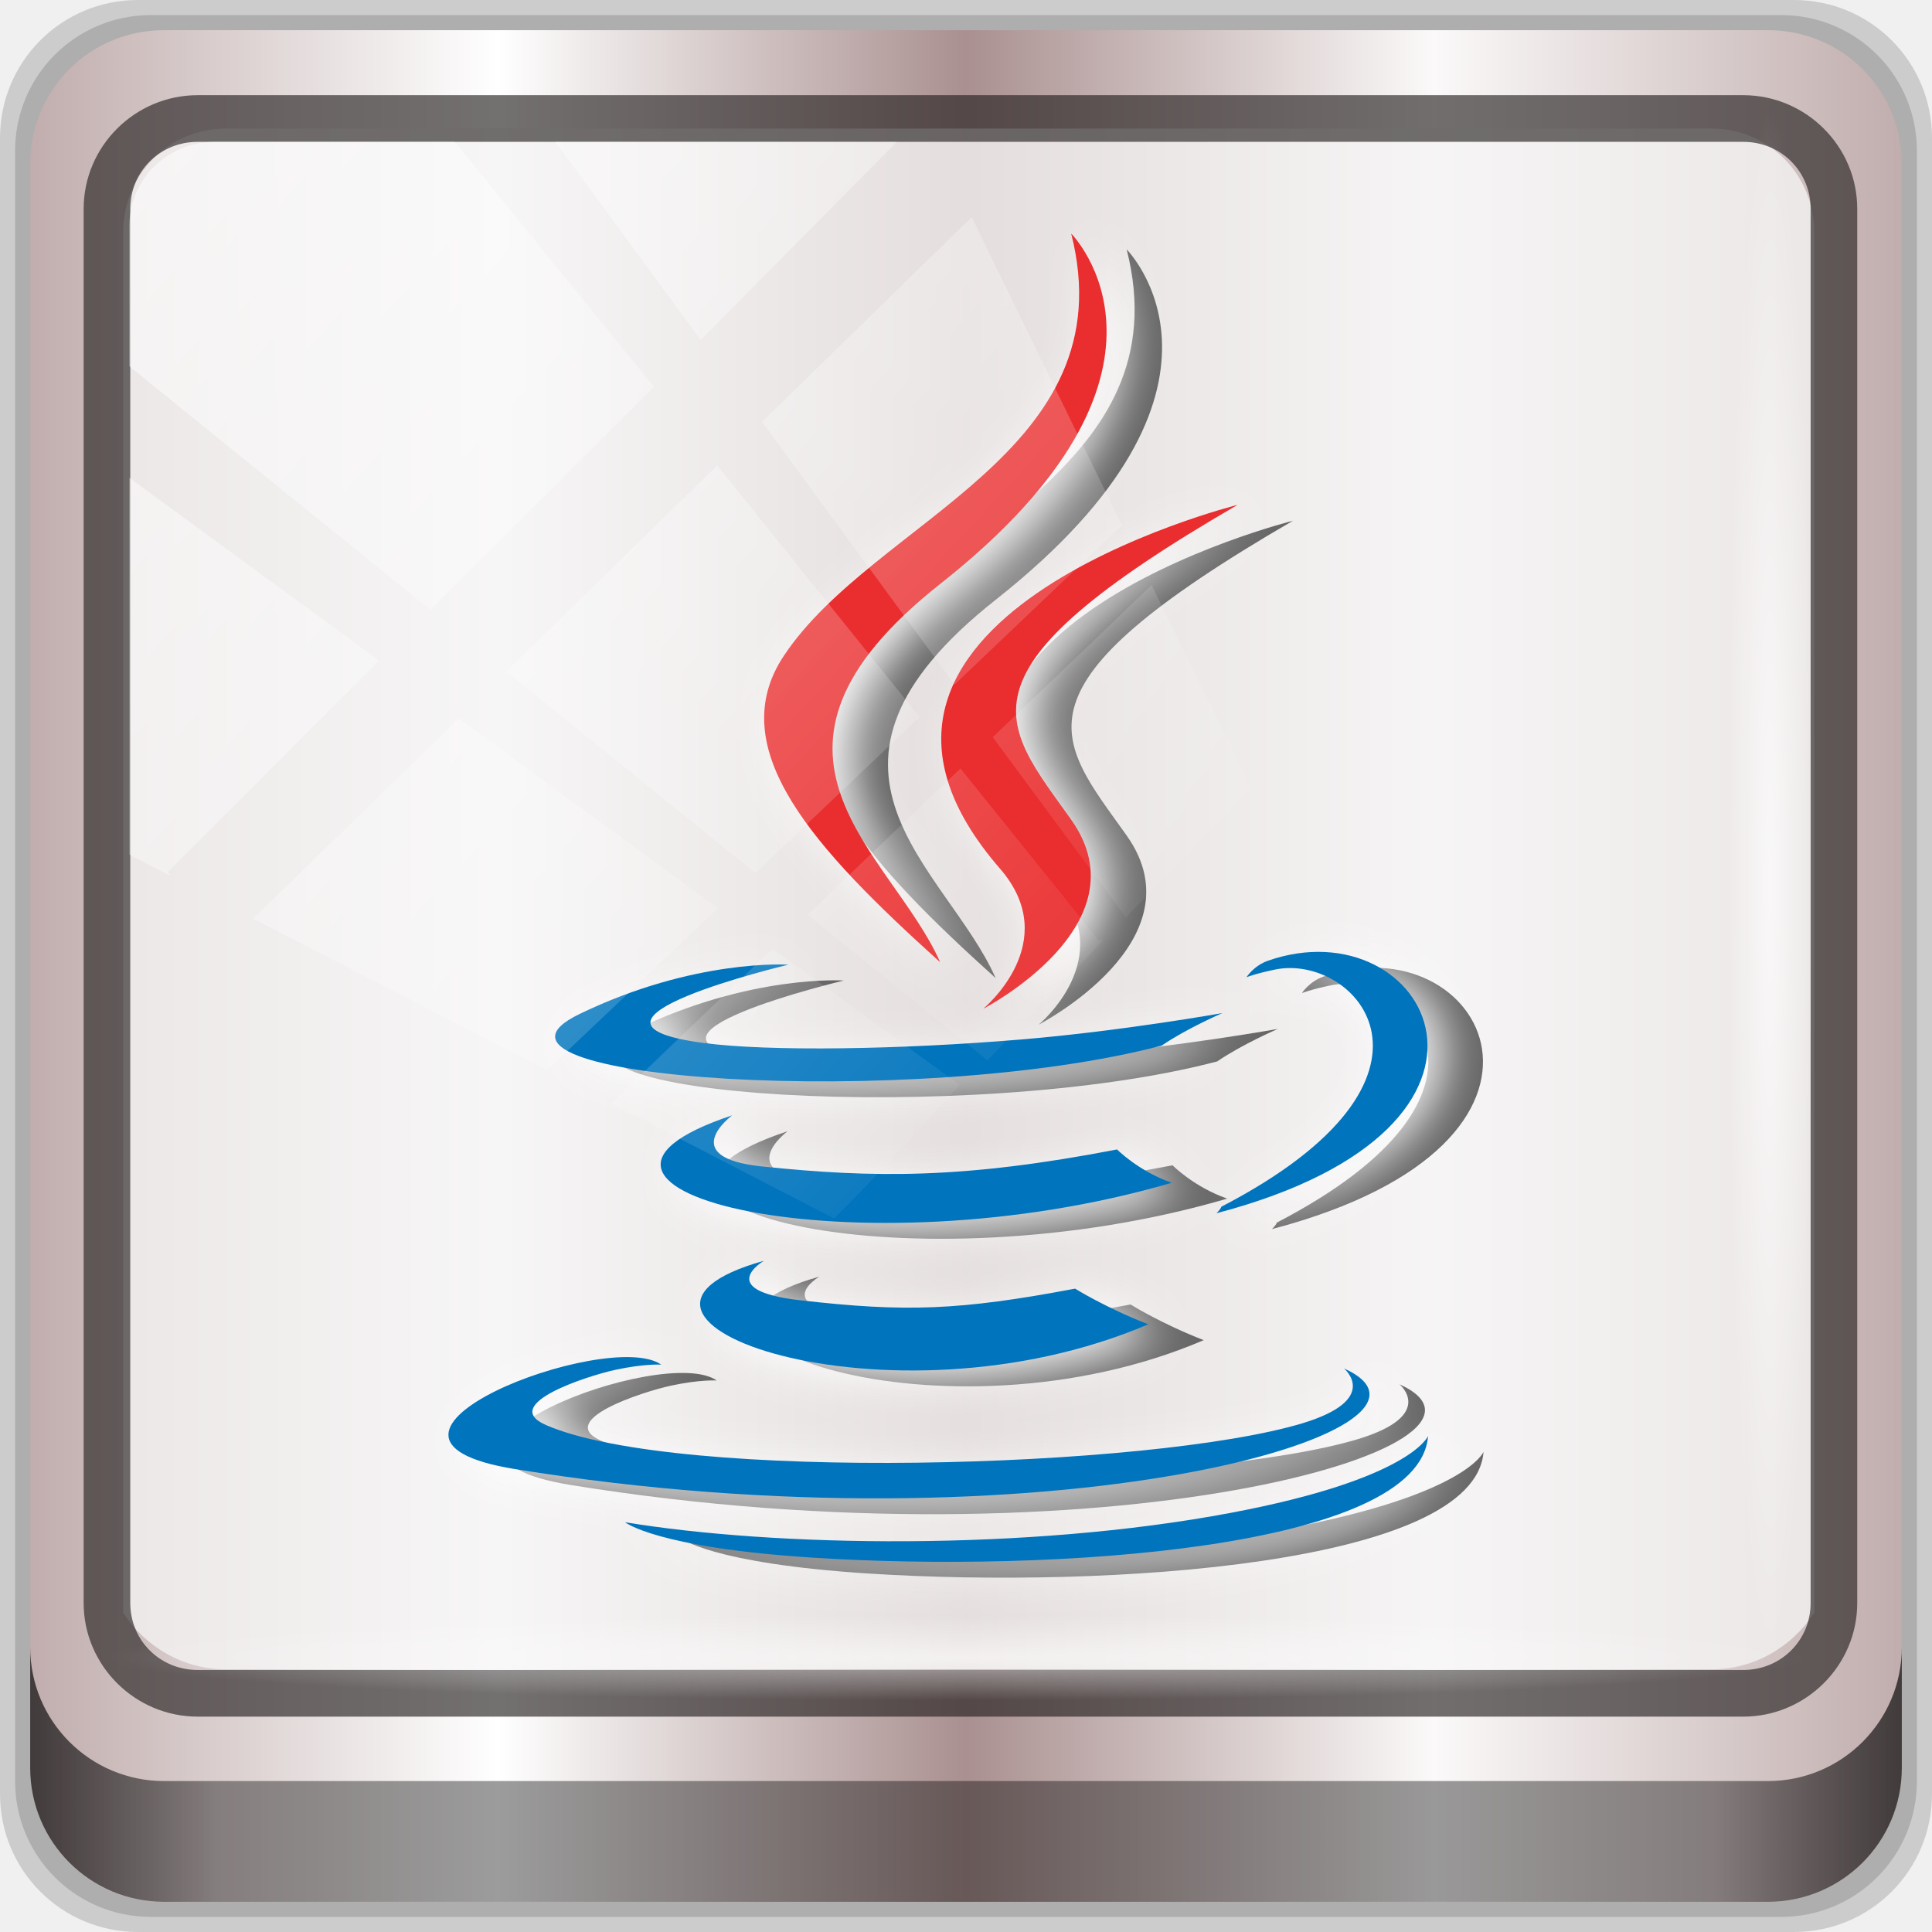
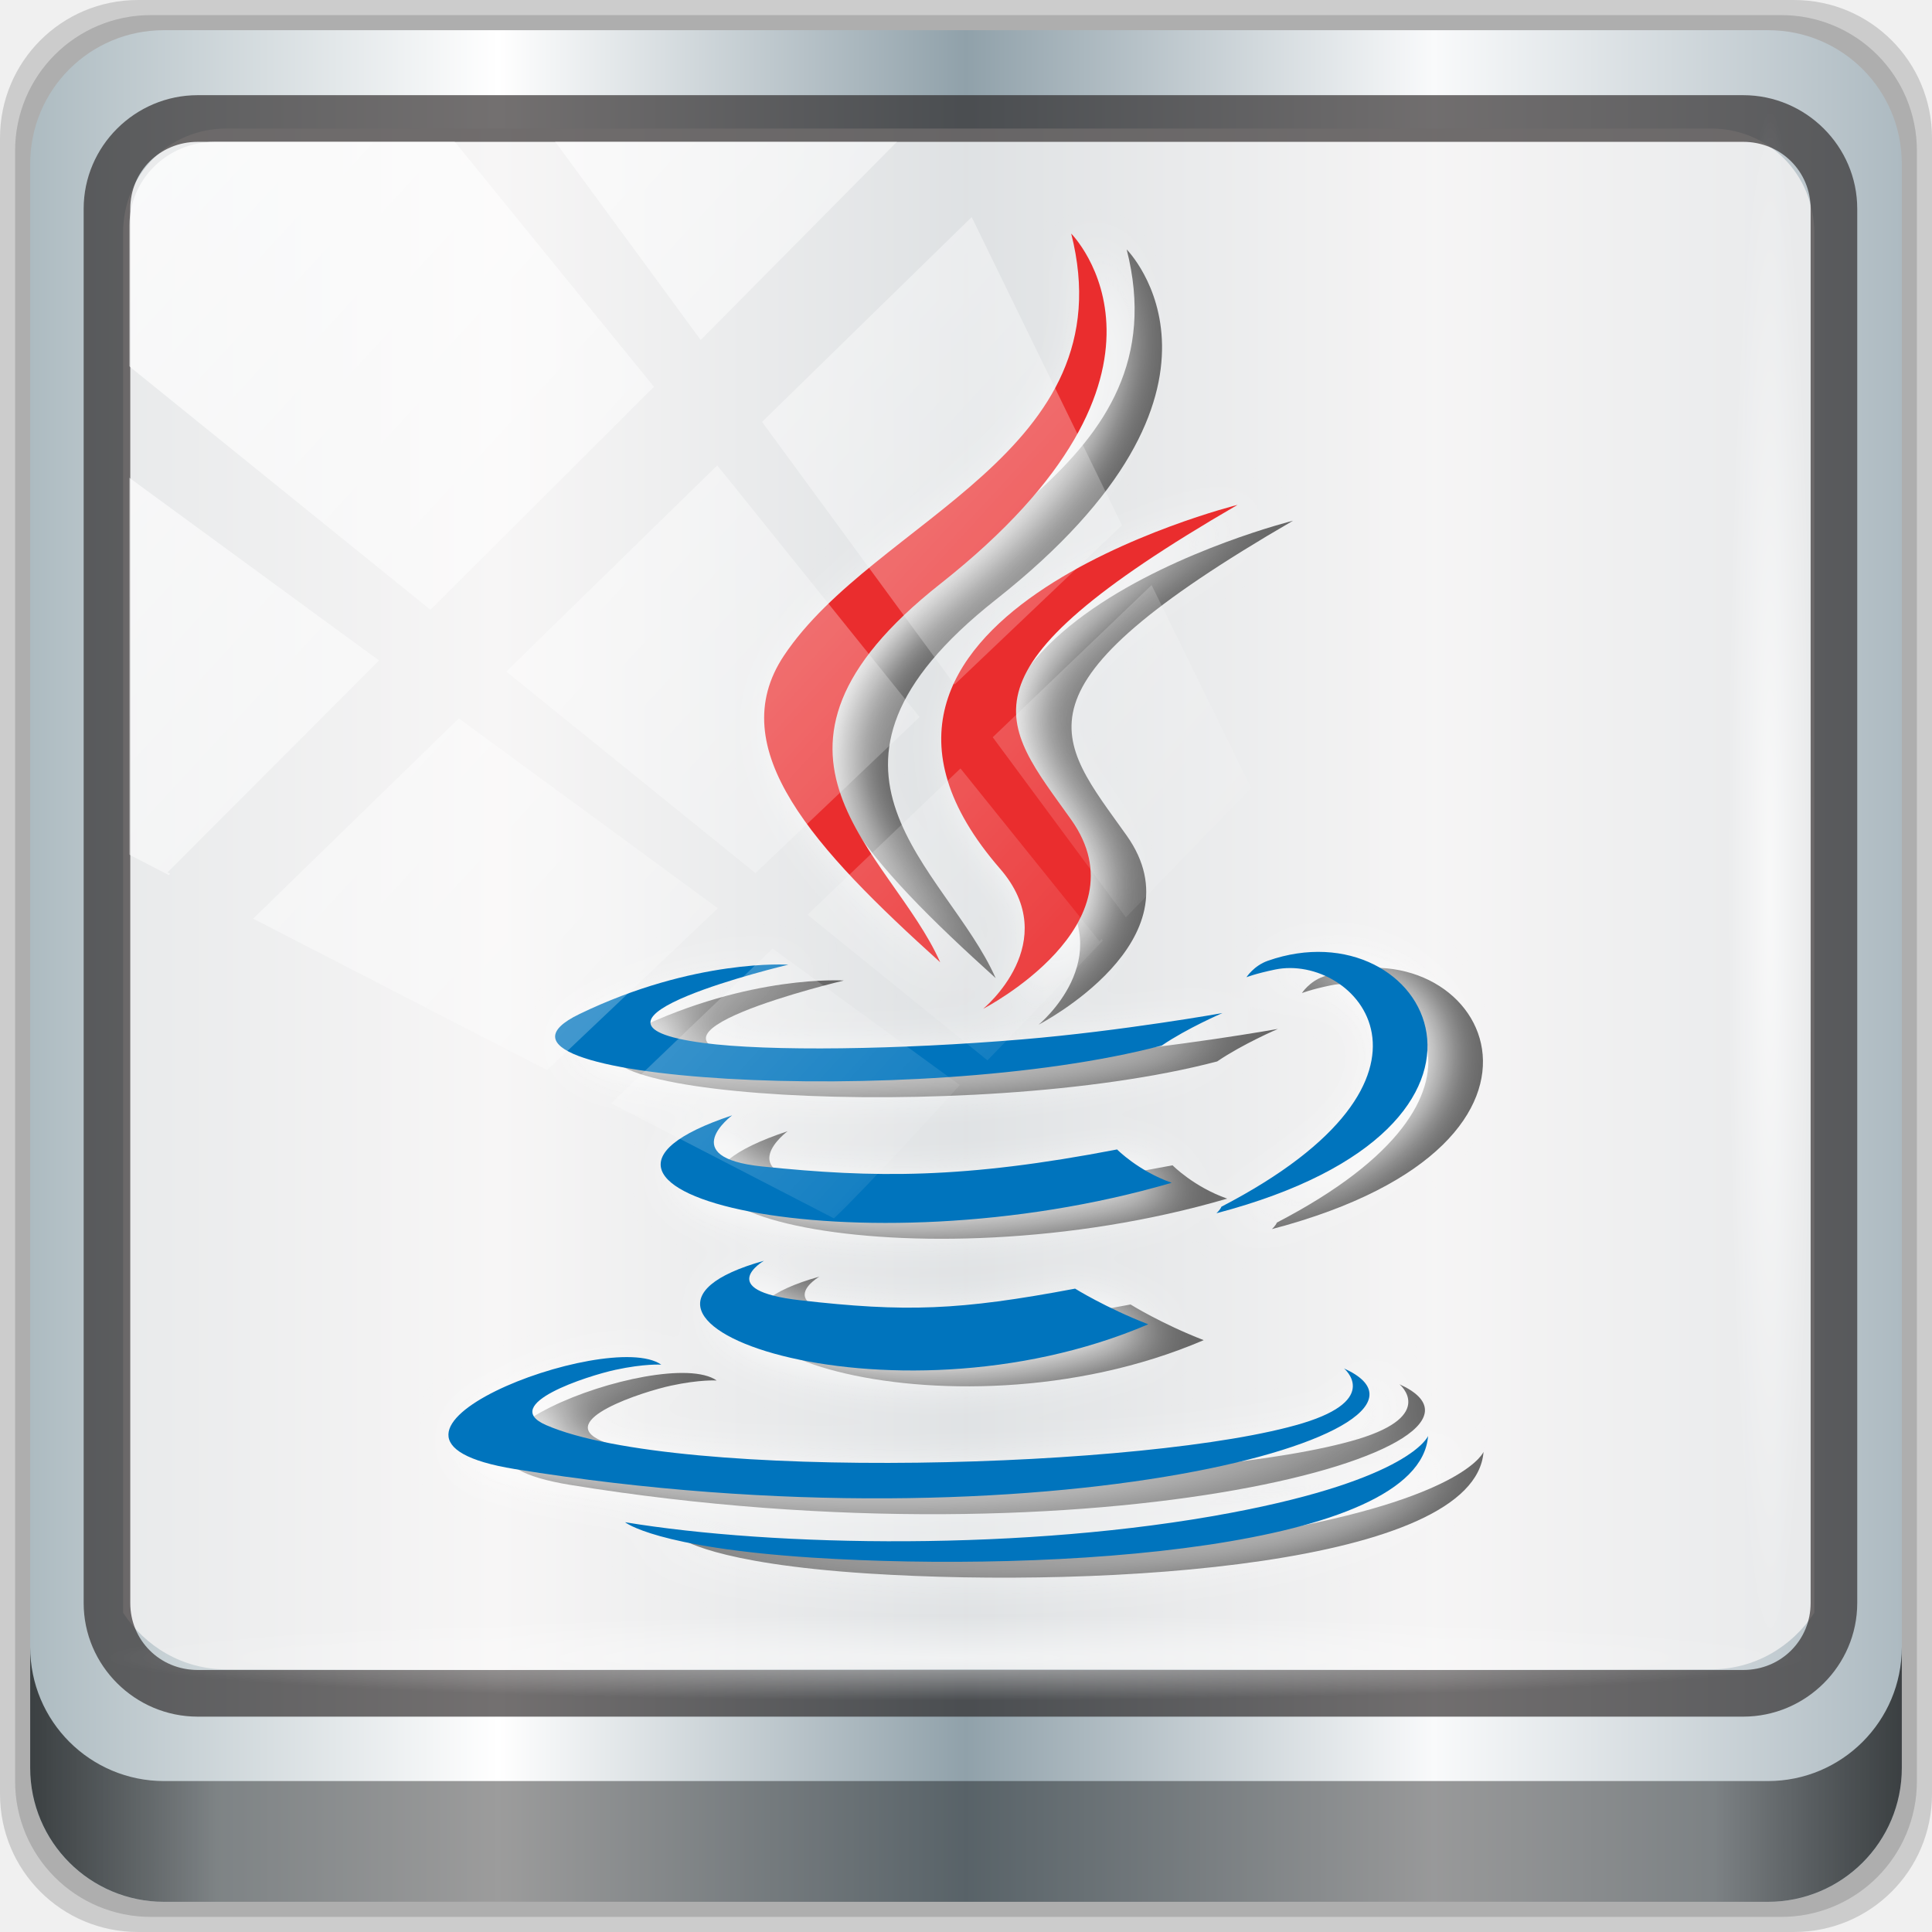
<svg xmlns="http://www.w3.org/2000/svg" xmlns:xlink="http://www.w3.org/1999/xlink" width="96" height="96" viewBox="0 0 96 96" version="1.1" id="svg1072">
  <defs id="defs1066">
    <linearGradient y2="47" x2="90" y1="47" x1="6" gradientTransform="matrix(1.107143,0,0,1.107143,-4.993903,-3.620687)" gradientUnits="userSpaceOnUse" id="linearGradient4071" xlink:href="#linearGradient6139-0" />
    <linearGradient id="linearGradient6139-0">
-       <stop style="stop-color:#c1adad;stop-opacity:1;" offset="0" id="stop6141-2" />
+       <stop style="stop-color:#adbbc1;stop-opacity:1" offset="0" id="stop6141-2" />
      <stop id="stop6151-0" offset="0.25" style="stop-color:#ffffff;stop-opacity:1;" />
-       <stop id="stop6147-1" offset="0.5" style="stop-color:#aa9090;stop-opacity:1;" />
-       <stop style="stop-color:#fbf9f9;stop-opacity:1;" offset="0.75" id="stop6149-4" />
-       <stop style="stop-color:#c1adad;stop-opacity:1;" offset="1" id="stop6143-4" />
+       <stop id="stop6147-1" offset="0.5" style="stop-color:#90a1aa;stop-opacity:1" />
+       <stop style="stop-color:#f9fafb;stop-opacity:1" offset="0.75" id="stop6149-4" />
+       <stop style="stop-color:#adbac1;stop-opacity:1" offset="1" id="stop6143-4" />
    </linearGradient>
    <linearGradient gradientUnits="userSpaceOnUse" y2="88.172" x2="94.5" y1="88.172" x1="1.5" id="linearGradient4129" xlink:href="#linearGradient3832-0-6-1-1" gradientTransform="translate(0.1489535,0.415026)" />
    <linearGradient id="linearGradient3832-0-6-1-1">
      <stop id="stop3834-6-3-7-1" offset="0" style="stop-color:#000000;stop-opacity:1;" />
      <stop style="stop-color:#000000;stop-opacity:0.588;" offset="0.1" id="stop3872-2-4" />
      <stop id="stop3844-6-2-7-6" offset="0.9" style="stop-color:#000000;stop-opacity:0.588;" />
      <stop id="stop3836-5-0-2-9" offset="1" style="stop-color:#000000;stop-opacity:1;" />
    </linearGradient>
    <radialGradient r="43.199" fy="44.893" fx="13.948" cy="44.893" cx="13.948" gradientTransform="matrix(0.9751338,0,0,0.04919072,34.04765,80.58172)" gradientUnits="userSpaceOnUse" id="radialGradient7462" xlink:href="#linearGradient3737" />
    <linearGradient id="linearGradient3737">
      <stop id="stop3739" style="stop-color:#ffffff;stop-opacity:1" offset="0" />
      <stop id="stop3741" style="stop-color:#ffffff;stop-opacity:0" offset="1" />
    </linearGradient>
    <radialGradient r="43.199" fy="44.893" fx="13.948" cy="44.893" cx="13.948" gradientTransform="matrix(0.8883266,0,0,0.04919072,31.95952,-90.31726)" gradientUnits="userSpaceOnUse" id="radialGradient7464" xlink:href="#linearGradient3737" />
    <linearGradient y2="14.514" x2="50.528" y1="-28.642" x1="2.771" gradientUnits="userSpaceOnUse" id="linearGradient4767" xlink:href="#linearGradient3737" />
    <clipPath clipPathUnits="userSpaceOnUse" id="clipPath4156-4-1">
      <path style="opacity:0.6;fill:#ffffff;fill-opacity:1;stroke:none" d="m 27.046,-55.695 -14.214,13.321 h 0.061 l 15.653,21.771 10.231,-10.546 C 38.562,-32.302 27.468,-54.819 27.046,-55.695 Z M 9.647,-39.383 -5.241,-25.321 15.988,-7.806 26.372,-18.383 Z m 31.491,12.951 -9.741,9.714 8.945,12.458 7.781,-7.555 z m -49.84,4.379 -13.754,12.982 26.283,13.846 0.061,-0.062 -0.123,-0.062 L 13.599,-5.401 -8.702,-22.053 Z m 38.015,7.401 -9.803,9.775 11.579,9.559 7.628,-7.401 -8.669,-11.009 z m 20.187,5.674 -7.383,7.216 6.188,8.542 5.82,-6.137 z m -32.195,6.322 -9.557,9.498 13.662,7.185 7.934,-7.678 z m 23.312,2.374 -7.107,6.938 8.363,6.907 5.361,-5.674 -0.061,-0.092 -0.092,0.123 -6.464,-8.203 z m -8.73,8.542 -7.505,7.339 10.354,5.458 c 1.397,-1.321 5.675,-6.123 5.851,-6.322 z" id="path4158-0-8" />
    </clipPath>
    <filter id="filter4491">
      <feGaussianBlur stdDeviation="1.015" id="feGaussianBlur4493" />
    </filter>
  </defs>
  <g id="layer1" transform="translate(0,-1026.52)">
    <g transform="translate(-0.1489564,1026.105)" style="display:inline" id="g2574">
      <path id="path3288" d="M 89.292,0.415 H 7.006 c -3.799,0 -6.857,3.058 -6.857,6.857 V 89.558 c 0,3.799 3.058,6.857 6.857,6.857 H 89.292 c 3.799,0 6.857,-3.058 6.857,-6.857 V 7.272 c 0,-3.799 -3.058,-6.857 -6.857,-6.857 z" style="display:inline;opacity:0.15;fill:#000000;fill-opacity:1;fill-rule:nonzero;stroke:none" />
      <path style="display:inline;opacity:0.15;fill:#000000;fill-opacity:1;fill-rule:nonzero;stroke:none" d="M 88.649,1.165 H 7.649 c -3.739,0 -6.75,3.01 -6.75,6.75 V 88.915 c 0,3.74 3.011,6.75 6.75,6.75 H 88.649 c 3.74,0 6.75,-3.01 6.75,-6.75 V 7.915 c 0,-3.739 -3.01,-6.75 -6.75,-6.75 z" id="path4085" />
      <path id="rect4251-1" d="M 88.006,1.915 H 8.292 c -3.68,0 -6.643,2.963 -6.643,6.643 V 88.272 c 0,3.68 2.963,6.643 6.643,6.643 H 88.006 c 3.68,0 6.643,-2.963 6.643,-6.643 V 8.558 c 0,-3.68 -2.963,-6.643 -6.643,-6.643 z" style="display:inline;fill:url(#linearGradient4071);fill-opacity:1;fill-rule:nonzero;stroke:none" />
      <path id="path3400-6" d="m 11.39,6.802 c -2.856,0 -5.124,2.288 -5.124,5.171 v 21.427 7.239 39.914 c 1.097,1.684 2.969,2.812 5.124,2.812 h 4.099 65.589 4.099 c 2.155,0 4.027,-1.127 5.124,-2.812 V 40.64 33.401 11.973 c 0,-2.883 -2.268,-5.171 -5.124,-5.171 z" style="display:inline;opacity:0.779;fill:#f5f3f3;fill-opacity:1;fill-rule:nonzero;stroke:none;stroke-width:1.03" />
      <path style="color:#000000;font-style:normal;font-variant:normal;font-weight:normal;font-stretch:normal;font-size:medium;line-height:normal;font-family:Sans;-inkscape-font-specification:Sans;text-indent:0;text-align:start;text-decoration:none;text-decoration-line:none;letter-spacing:normal;word-spacing:normal;text-transform:none;writing-mode:lr-tb;direction:ltr;baseline-shift:baseline;text-anchor:start;display:inline;overflow:visible;visibility:visible;fill:#241f1f;fill-opacity:0.633;stroke:none;stroke-width:2.376;marker:none;enable-background:accumulate" d="m 9.974,5.144 c -3.117,0 -5.668,2.54 -5.668,5.646 v 69.278 c 0,3.106 2.551,5.646 5.668,5.646 H 86.766 c 3.117,0 5.668,-2.54 5.668,-5.646 V 10.79 c 0,-3.106 -2.551,-5.646 -5.668,-5.646 z m 0,2.319 H 86.766 c 1.888,0 3.352,1.48 3.352,3.327 v 69.278 c 0,1.846 -1.464,3.327 -3.352,3.327 H 9.974 c -1.888,0 -3.352,-1.48 -3.352,-3.327 V 10.79 c 0,-1.846 1.464,-3.327 3.352,-3.327 z" id="path4989" />
      <path id="path4118" d="m 1.649,82.259 v 6 c 0,3.68 2.976,6.656 6.656,6.656 H 87.993 c 3.68,0 6.656,-2.976 6.656,-6.656 v -6 c 0,3.68 -2.976,6.656 -6.656,6.656 H 8.305 c -3.68,0 -6.656,-2.976 -6.656,-6.656 z" style="display:inline;opacity:0.658;fill:url(#linearGradient4129);fill-opacity:1;fill-rule:nonzero;stroke:none" />
      <g id="g948" transform="translate(-11.49667,-12.24604)">
        <g transform="translate(13.02382,12.05481)" id="g4445">
          <g transform="translate(-4.1663964e-6)" id="g4404" style="fill:#666666">
            <g id="g4406" transform="matrix(1.13018,0,0,1.13018,137.3044,-15.09543)" style="fill:#666666">
              <path style="fill:#666666;fill-rule:evenodd" id="path4408" d="m -86.682,70.021 c 0,0 -2.23,1.298 1.589,1.736 4.628,0.528 6.993,0.452 12.091,-0.511 0,0 1.343,0.84 3.216,1.568 -11.433,4.898 -25.875,-0.284 -16.896,-2.793 z" />
              <path style="fill:#666666;fill-rule:evenodd" id="path4410" d="m -88.08,63.628 c 0,0 -2.502,1.852 1.32,2.247 4.944,0.51 8.847,0.552 15.604,-0.748 0,0 0.932,0.947 2.401,1.465 -13.821,4.043 -29.214,0.318 -19.326,-2.964 z" />
              <path style="fill:#666666;fill-rule:evenodd" id="path4412" d="m -76.304,52.781 c 2.819,3.244 -0.739,6.162 -0.739,6.162 0,0 7.152,-3.692 3.868,-8.317 -3.068,-4.311 -5.421,-6.453 7.315,-13.839 1.29e-4,0 -19.992,4.992 -10.444,15.994 z" />
              <path style="fill:#666666;fill-rule:evenodd" id="path4414" d="m -61.183,74.75 c 0,0 1.651,1.361 -1.819,2.414 -6.598,1.998 -27.465,2.601 -33.261,0.08 -2.082,-0.907 1.824,-2.164 3.053,-2.429 1.281,-0.277 2.013,-0.227 2.013,-0.227 -2.317,-1.632 -14.977,3.205 -6.43,4.592 23.308,3.778 42.488,-1.702 36.442,-4.429 v 0 z" />
              <path style="fill:#666666;fill-rule:evenodd" id="path4416" d="m -85.609,57.003 c 0,0 -10.613,2.522 -3.758,3.438 2.895,0.387 8.663,0.298 14.04,-0.153 4.393,-0.369 8.802,-1.157 8.802,-1.157 0,0 -1.548,0.664 -2.669,1.429 -10.78,2.835 -31.6,1.515 -25.605,-1.384 5.067,-2.452 9.19,-2.173 9.19,-2.173 z" />
              <path style="fill:#666666;fill-rule:evenodd" id="path4418" d="m -66.569,67.644 c 10.957,-5.692 5.89,-11.163 2.354,-10.426 -0.865,0.18 -1.253,0.337 -1.253,0.337 0,0 0.322,-0.505 0.936,-0.722 6.996,-2.458 12.375,7.253 -2.256,11.099 -1.3e-4,0 0.168,-0.152 0.219,-0.288 z" />
              <path style="fill:#666666;fill-rule:evenodd" id="path4420" d="m -73.174,24.859 c 0,0 6.067,6.07 -5.756,15.402 -9.481,7.489 -2.162,11.757 -0.003,16.636 -5.535,-4.993 -9.595,-9.39 -6.871,-13.48 3.999,-6.004 15.078,-8.916 12.631,-18.558 v 0 z" />
              <path style="fill:#666666;fill-rule:evenodd" id="path4422" d="m -84.532,83.074 c 10.515,0.672 26.667,-0.374 27.049,-5.35 0,0 -0.735,1.886 -8.691,3.383 -8.976,1.69 -20.049,1.493 -26.614,0.409 0,0 1.345,1.113 8.256,1.558 z" />
            </g>
          </g>
          <g style="fill:#cccccf" id="g4424" transform="translate(-1.968854,-0.3937699)">
            <g style="fill:#fefefe;fill-opacity:1;filter:url(#filter4491)" transform="matrix(1.13018,0,0,1.13018,137.3044,-15.09543)" id="g4427">
              <path d="m -86.682,70.021 c 0,0 -2.23,1.298 1.589,1.736 4.628,0.528 6.993,0.452 12.091,-0.511 0,0 1.343,0.84 3.216,1.568 -11.433,4.898 -25.875,-0.284 -16.896,-2.793 z" id="path4429" style="fill:#fefefe;fill-opacity:1;fill-rule:evenodd" />
              <path d="m -88.08,63.628 c 0,0 -2.502,1.852 1.32,2.247 4.944,0.51 8.847,0.552 15.604,-0.748 0,0 0.932,0.947 2.401,1.465 -13.821,4.043 -29.214,0.318 -19.326,-2.964 z" id="path4431" style="fill:#fefefe;fill-opacity:1;fill-rule:evenodd" />
              <path d="m -76.304,52.781 c 2.819,3.244 -0.739,6.162 -0.739,6.162 0,0 7.152,-3.692 3.868,-8.317 -3.068,-4.311 -5.421,-6.453 7.315,-13.839 1.29e-4,0 -19.992,4.992 -10.444,15.994 z" id="path4433" style="fill:#fefefe;fill-opacity:1;fill-rule:evenodd" />
              <path d="m -61.183,74.75 c 0,0 1.651,1.361 -1.819,2.414 -6.598,1.998 -27.465,2.601 -33.261,0.08 -2.082,-0.907 1.824,-2.164 3.053,-2.429 1.281,-0.277 2.013,-0.227 2.013,-0.227 -2.317,-1.632 -14.977,3.205 -6.43,4.592 23.308,3.778 42.488,-1.702 36.442,-4.429 v 0 z" id="path4435" style="fill:#fefefe;fill-opacity:1;fill-rule:evenodd" />
              <path d="m -85.609,57.003 c 0,0 -10.613,2.522 -3.758,3.438 2.895,0.387 8.663,0.298 14.04,-0.153 4.393,-0.369 8.802,-1.157 8.802,-1.157 0,0 -1.548,0.664 -2.669,1.429 -10.78,2.835 -31.6,1.515 -25.605,-1.384 5.067,-2.452 9.19,-2.173 9.19,-2.173 z" id="path4437" style="fill:#fefefe;fill-opacity:1;fill-rule:evenodd" />
              <path d="m -66.569,67.644 c 10.957,-5.692 5.89,-11.163 2.354,-10.426 -0.865,0.18 -1.253,0.337 -1.253,0.337 0,0 0.322,-0.505 0.936,-0.722 6.996,-2.458 12.375,7.253 -2.256,11.099 -1.3e-4,0 0.168,-0.152 0.219,-0.288 z" id="path4439" style="fill:#fefefe;fill-opacity:1;fill-rule:evenodd" />
              <path d="m -73.174,24.859 c 0,0 6.067,6.07 -5.756,15.402 -9.481,7.489 -2.162,11.757 -0.003,16.636 -5.535,-4.993 -9.595,-9.39 -6.871,-13.48 3.999,-6.004 15.078,-8.916 12.631,-18.558 v 0 z" id="path4441" style="fill:#fefefe;fill-opacity:1;fill-rule:evenodd" />
              <path d="m -84.532,83.074 c 10.515,0.672 26.667,-0.374 27.049,-5.35 0,0 -0.735,1.886 -8.691,3.383 -8.976,1.69 -20.049,1.493 -26.614,0.409 0,0 1.345,1.113 8.256,1.558 z" id="path4443" style="fill:#fefefe;fill-opacity:1;fill-rule:evenodd" />
            </g>
          </g>
        </g>
        <g transform="translate(10.26743,11.26727)" id="layer3">
          <g id="g3678" transform="matrix(1.13018,0,0,1.13018,137.3044,-15.09543)">
            <path style="fill:#0074bd;fill-rule:evenodd" id="path3616" d="m -86.682,70.021 c 0,0 -2.23,1.298 1.589,1.736 4.628,0.528 6.993,0.452 12.091,-0.511 0,0 1.343,0.84 3.216,1.568 -11.433,4.898 -25.875,-0.284 -16.896,-2.793 z" />
            <path style="fill:#0074bd;fill-rule:evenodd" id="path3618" d="m -88.08,63.628 c 0,0 -2.502,1.852 1.32,2.247 4.944,0.51 8.847,0.552 15.604,-0.748 0,0 0.932,0.947 2.401,1.465 -13.821,4.043 -29.214,0.318 -19.326,-2.964 z" />
            <path style="fill:#ea2d2e;fill-rule:evenodd" id="path3620" d="m -76.304,52.781 c 2.819,3.244 -0.739,6.162 -0.739,6.162 0,0 7.152,-3.692 3.868,-8.317 -3.068,-4.311 -5.421,-6.453 7.315,-13.839 1.29e-4,0 -19.992,4.992 -10.444,15.994 z" />
            <path style="fill:#0074bd;fill-rule:evenodd" id="path3622" d="m -61.183,74.75 c 0,0 1.651,1.361 -1.819,2.414 -6.598,1.998 -27.465,2.601 -33.261,0.08 -2.082,-0.907 1.824,-2.164 3.053,-2.429 1.281,-0.277 2.013,-0.227 2.013,-0.227 -2.317,-1.632 -14.977,3.205 -6.43,4.592 23.308,3.778 42.488,-1.702 36.442,-4.429 v 0 z" />
            <path style="fill:#0074bd;fill-rule:evenodd" id="path3624" d="m -85.609,57.003 c 0,0 -10.613,2.522 -3.758,3.438 2.895,0.387 8.663,0.298 14.04,-0.153 4.393,-0.369 8.802,-1.157 8.802,-1.157 0,0 -1.548,0.664 -2.669,1.429 -10.78,2.835 -31.6,1.515 -25.605,-1.384 5.067,-2.452 9.19,-2.173 9.19,-2.173 z" />
            <path style="fill:#0074bd;fill-rule:evenodd" id="path3626" d="m -66.569,67.644 c 10.957,-5.692 5.89,-11.163 2.354,-10.426 -0.865,0.18 -1.253,0.337 -1.253,0.337 0,0 0.322,-0.505 0.936,-0.722 6.996,-2.458 12.375,7.253 -2.256,11.099 -1.3e-4,0 0.168,-0.152 0.219,-0.288 z" />
            <path style="fill:#ea2d2e;fill-rule:evenodd" id="path3628" d="m -73.174,24.859 c 0,0 6.067,6.07 -5.756,15.402 -9.481,7.489 -2.162,11.757 -0.003,16.636 -5.535,-4.993 -9.595,-9.39 -6.871,-13.48 3.999,-6.004 15.078,-8.916 12.631,-18.558 v 0 z" />
            <path style="fill:#0074bd;fill-rule:evenodd" id="path3630" d="m -84.532,83.074 c 10.515,0.672 26.667,-0.374 27.049,-5.35 0,0 -0.735,1.886 -8.691,3.383 -8.976,1.69 -20.049,1.493 -26.614,0.409 0,0 1.345,1.113 8.256,1.558 z" />
          </g>
        </g>
      </g>
      <rect ry="4.25" rx="0" y="80.665" x="5.524" height="4.25" width="84.25" id="rect4131" style="opacity:0.55;fill:url(#radialGradient7462);fill-opacity:1;stroke:none" />
      <rect transform="rotate(90)" style="opacity:0.669;fill:url(#radialGradient7464);fill-opacity:1;stroke:none" id="rect4141" width="76.75" height="4.25" x="5.975" y="-90.234" rx="0" ry="4.25" />
-       <rect clip-path="url(#clipPath4156-4-1)" ry="3.957" rx="3.957" y="-30" x="2" height="69.024" width="75.966" id="rect4146" style="opacity:0.508;fill:url(#linearGradient4767);fill-opacity:1;stroke:none" transform="matrix(1.069245,0,0,1.047683,4.44418,38.89401)" />
+       <rect clip-path="url(#clipPath4156-4-1)" ry="3.957" rx="3.957" y="-30" x="2" height="69.024" width="75.966" id="rect4146" style="opacity:0.731;fill:url(#linearGradient4767);fill-opacity:1;stroke:none" transform="matrix(1.069245,0,0,1.047683,4.44418,38.89401)" />
    </g>
  </g>
</svg>
